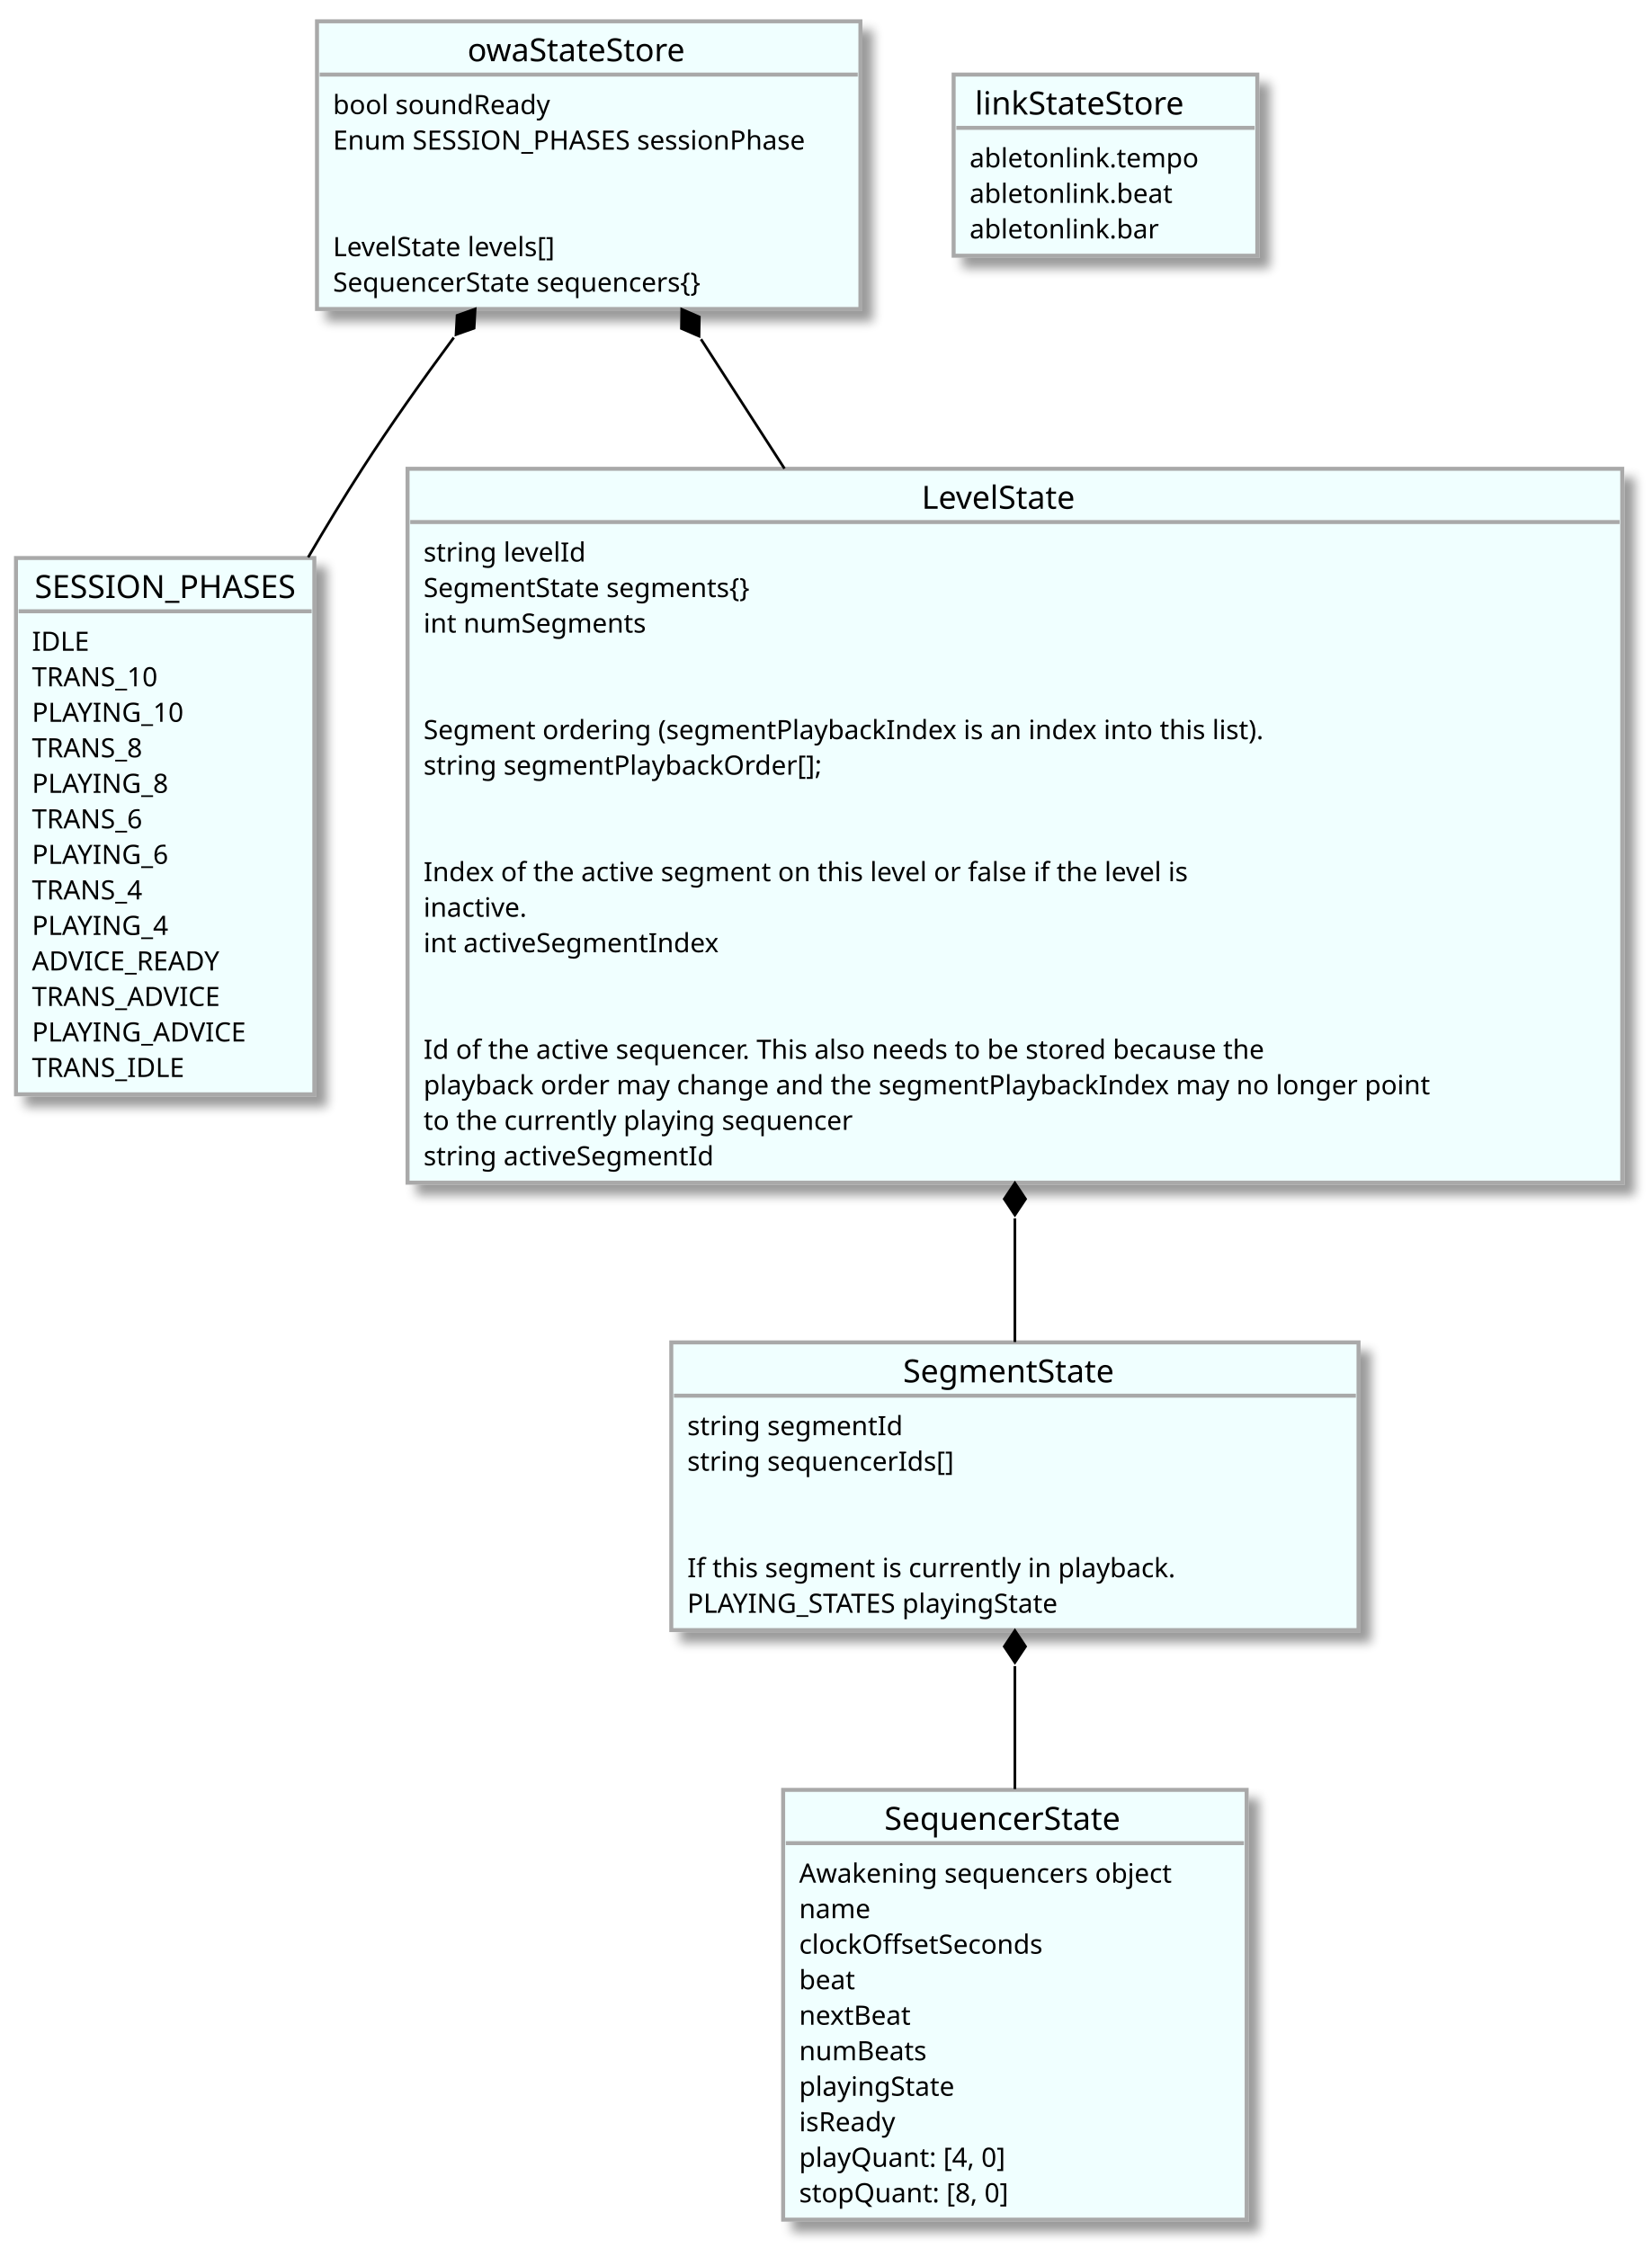
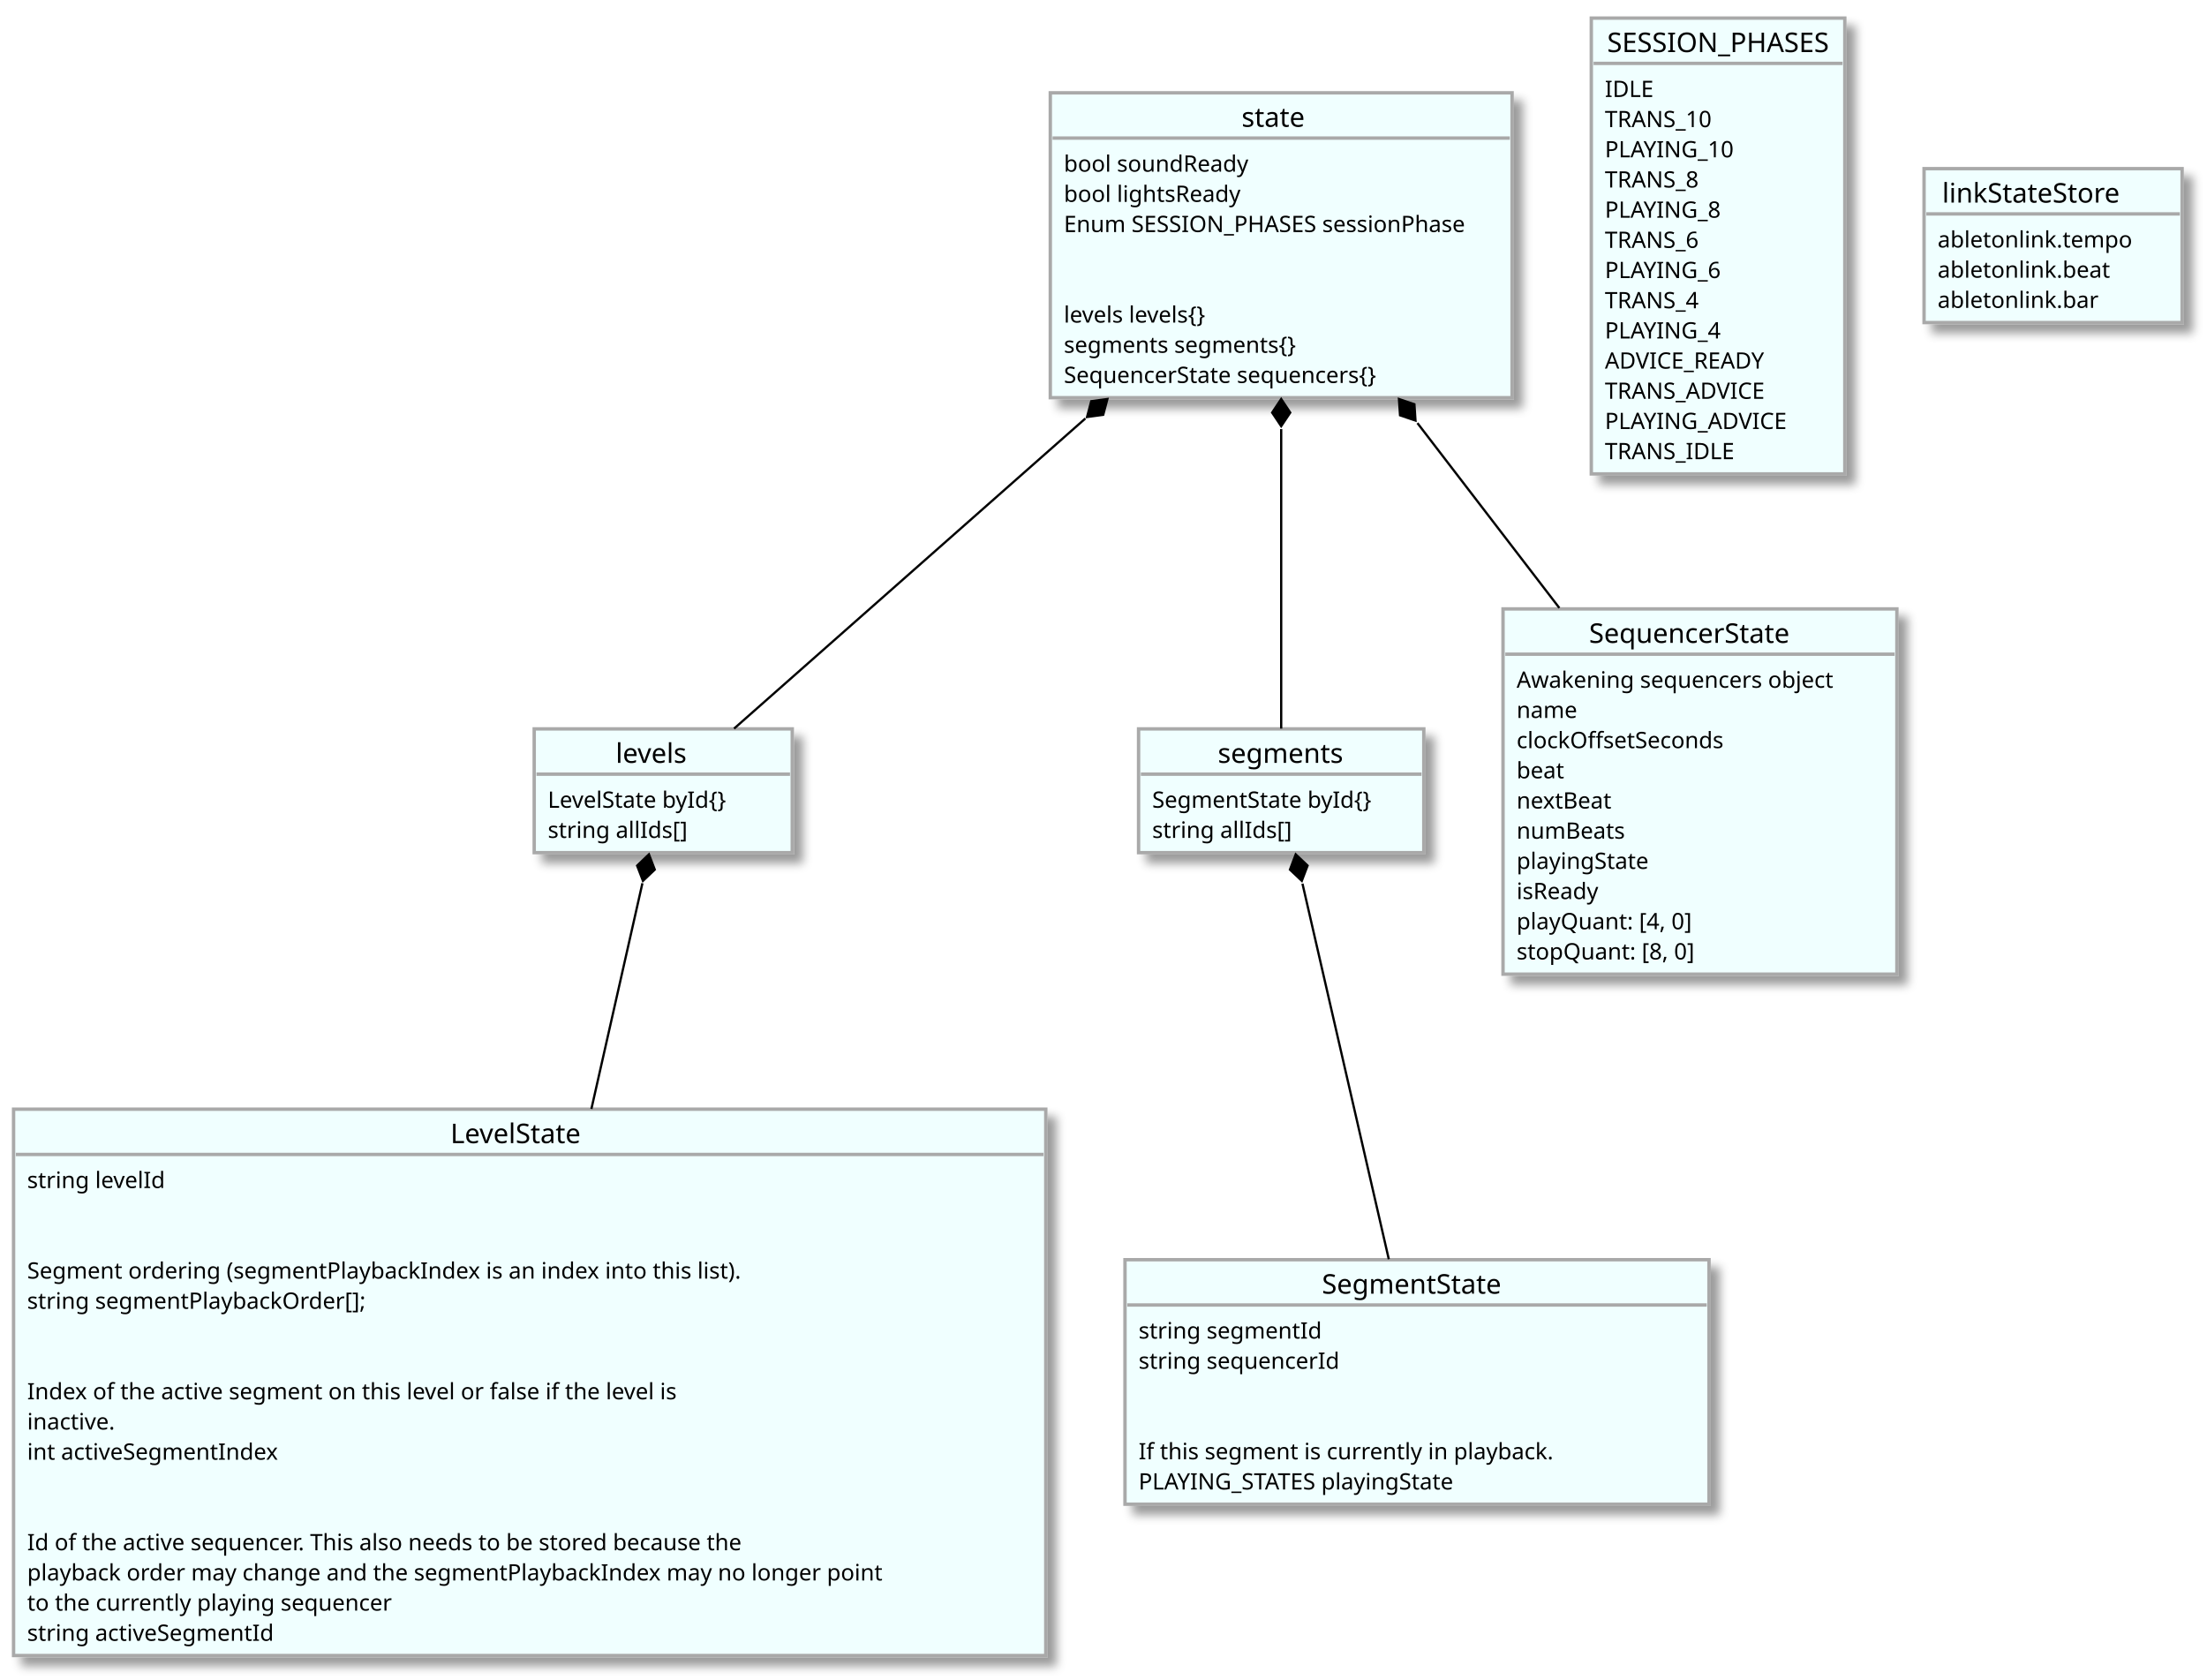
- <svg xmlns="http://www.w3.org/2000/svg" contentScriptType="application/ecmascript" contentStyleType="text/css" height="844px" preserveAspectRatio="none" style="width:620px;height:844px;" version="1.1" viewBox="0 0 620 844" width="620px" zoomAndPan="magnify">
+ <svg xmlns="http://www.w3.org/2000/svg" contentScriptType="application/ecmascript" contentStyleType="text/css" height="742px" preserveAspectRatio="none" style="width:975px;height:742px;" version="1.1" viewBox="0 0 975 742" width="975px" zoomAndPan="magnify">
  <defs>
-     <filter height="300%" id="f1gfkqmdh9rvuq" width="300%" x="-1" y="-1">
+     <filter height="300%" id="f16s0kdkcy1d9j" width="300%" x="-1" y="-1">
      <feGaussianBlur result="blurOut" stdDeviation="2.0" />
      <feColorMatrix in="blurOut" result="blurOut2" type="matrix" values="0 0 0 0 0 0 0 0 0 0 0 0 0 0 0 0 0 0 .4 0" />
      <feOffset dx="4.0" dy="4.0" in="blurOut2" result="blurOut3" />
      <feBlend in="SourceGraphic" in2="blurOut3" mode="normal" />
    </filter>
  </defs>
  <g>
-     <rect fill="#F0FFFF" filter="url(#f1gfkqmdh9rvuq)" height="108.012" style="stroke: #A9A9A9; stroke-width: 1.5;" width="204" x="119" y="8" />
-     <text fill="#000000" font-family="Monaco" font-size="12" lengthAdjust="spacingAndGlyphs" textLength="91" x="175.5" y="23.002">owaStateStore</text>
-     <line style="stroke: #A9A9A9; stroke-width: 1.5;" x1="120" x2="322" y1="28.002" y2="28.002" />
-     <text fill="#000000" font-family="Monaco" font-size="10" lengthAdjust="spacingAndGlyphs" textLength="90" x="125" y="42.837">bool soundReady</text>
-     <text fill="#000000" font-family="Monaco" font-size="10" lengthAdjust="spacingAndGlyphs" textLength="192" x="125" y="56.172">Enum SESSION_PHASES sessionPhase</text>
-     <text fill="#000000" font-family="Monaco" font-size="10" lengthAdjust="spacingAndGlyphs" textLength="0" x="131" y="69.507" />
-     <text fill="#000000" font-family="Monaco" font-size="10" lengthAdjust="spacingAndGlyphs" textLength="0" x="131" y="82.842" />
-     <text fill="#000000" font-family="Monaco" font-size="10" lengthAdjust="spacingAndGlyphs" textLength="114" x="125" y="96.177">LevelState levels[]</text>
-     <text fill="#000000" font-family="Monaco" font-size="10" lengthAdjust="spacingAndGlyphs" textLength="162" x="125" y="109.512">SequencerState sequencers{}</text>
-     <rect fill="#F0FFFF" filter="url(#f1gfkqmdh9rvuq)" height="201.356" style="stroke: #A9A9A9; stroke-width: 1.5;" width="112" x="6" y="209.5" />
-     <text fill="#000000" font-family="Monaco" font-size="12" lengthAdjust="spacingAndGlyphs" textLength="98" x="13" y="224.502">SESSION_PHASES</text>
-     <line style="stroke: #A9A9A9; stroke-width: 1.5;" x1="7" x2="117" y1="229.502" y2="229.502" />
-     <text fill="#000000" font-family="Monaco" font-size="10" lengthAdjust="spacingAndGlyphs" textLength="24" x="12" y="244.337">IDLE</text>
-     <text fill="#000000" font-family="Monaco" font-size="10" lengthAdjust="spacingAndGlyphs" textLength="48" x="12" y="257.672">TRANS_10</text>
-     <text fill="#000000" font-family="Monaco" font-size="10" lengthAdjust="spacingAndGlyphs" textLength="60" x="12" y="271.007">PLAYING_10</text>
-     <text fill="#000000" font-family="Monaco" font-size="10" lengthAdjust="spacingAndGlyphs" textLength="42" x="12" y="284.342">TRANS_8</text>
-     <text fill="#000000" font-family="Monaco" font-size="10" lengthAdjust="spacingAndGlyphs" textLength="54" x="12" y="297.677">PLAYING_8</text>
-     <text fill="#000000" font-family="Monaco" font-size="10" lengthAdjust="spacingAndGlyphs" textLength="42" x="12" y="311.012">TRANS_6</text>
-     <text fill="#000000" font-family="Monaco" font-size="10" lengthAdjust="spacingAndGlyphs" textLength="54" x="12" y="324.347">PLAYING_6</text>
-     <text fill="#000000" font-family="Monaco" font-size="10" lengthAdjust="spacingAndGlyphs" textLength="42" x="12" y="337.682">TRANS_4</text>
-     <text fill="#000000" font-family="Monaco" font-size="10" lengthAdjust="spacingAndGlyphs" textLength="54" x="12" y="351.017">PLAYING_4</text>
-     <text fill="#000000" font-family="Monaco" font-size="10" lengthAdjust="spacingAndGlyphs" textLength="72" x="12" y="364.352">ADVICE_READY</text>
-     <text fill="#000000" font-family="Monaco" font-size="10" lengthAdjust="spacingAndGlyphs" textLength="72" x="12" y="377.687">TRANS_ADVICE</text>
-     <text fill="#000000" font-family="Monaco" font-size="10" lengthAdjust="spacingAndGlyphs" textLength="84" x="12" y="391.022">PLAYING_ADVICE</text>
-     <text fill="#000000" font-family="Monaco" font-size="10" lengthAdjust="spacingAndGlyphs" textLength="60" x="12" y="404.356">TRANS_IDLE</text>
-     <rect fill="#F0FFFF" filter="url(#f1gfkqmdh9rvuq)" height="108.012" style="stroke: #A9A9A9; stroke-width: 1.5;" width="258" x="252" y="504" />
-     <text fill="#000000" font-family="Monaco" font-size="12" lengthAdjust="spacingAndGlyphs" textLength="84" x="339" y="519.002">SegmentState</text>
-     <line style="stroke: #A9A9A9; stroke-width: 1.5;" x1="253" x2="509" y1="524.002" y2="524.002" />
-     <text fill="#000000" font-family="Monaco" font-size="10" lengthAdjust="spacingAndGlyphs" textLength="96" x="258" y="538.837">string segmentId</text>
-     <text fill="#000000" font-family="Monaco" font-size="10" lengthAdjust="spacingAndGlyphs" textLength="126" x="258" y="552.172">string sequencerIds[]</text>
-     <text fill="#000000" font-family="Monaco" font-size="10" lengthAdjust="spacingAndGlyphs" textLength="0" x="264" y="565.507" />
-     <text fill="#000000" font-family="Monaco" font-size="10" lengthAdjust="spacingAndGlyphs" textLength="0" x="264" y="578.842" />
-     <text fill="#000000" font-family="Monaco" font-size="10" lengthAdjust="spacingAndGlyphs" textLength="246" x="258" y="592.177">If this segment is currently in playback.</text>
-     <text fill="#000000" font-family="Monaco" font-size="10" lengthAdjust="spacingAndGlyphs" textLength="162" x="258" y="605.512">PLAYING_STATES playingState</text>
-     <rect fill="#F0FFFF" filter="url(#f1gfkqmdh9rvuq)" height="268.031" style="stroke: #A9A9A9; stroke-width: 1.5;" width="456" x="153" y="176" />
-     <text fill="#000000" font-family="Monaco" font-size="12" lengthAdjust="spacingAndGlyphs" textLength="70" x="346" y="191.002">LevelState</text>
-     <line style="stroke: #A9A9A9; stroke-width: 1.5;" x1="154" x2="608" y1="196.002" y2="196.002" />
-     <text fill="#000000" font-family="Monaco" font-size="10" lengthAdjust="spacingAndGlyphs" textLength="84" x="159" y="210.837">string levelId</text>
-     <text fill="#000000" font-family="Monaco" font-size="10" lengthAdjust="spacingAndGlyphs" textLength="138" x="159" y="224.172">SegmentState segments{}</text>
-     <text fill="#000000" font-family="Monaco" font-size="10" lengthAdjust="spacingAndGlyphs" textLength="90" x="159" y="237.507">int numSegments</text>
-     <text fill="#000000" font-family="Monaco" font-size="10" lengthAdjust="spacingAndGlyphs" textLength="0" x="165" y="250.842" />
-     <text fill="#000000" font-family="Monaco" font-size="10" lengthAdjust="spacingAndGlyphs" textLength="0" x="165" y="264.177" />
-     <text fill="#000000" font-family="Monaco" font-size="10" lengthAdjust="spacingAndGlyphs" textLength="402" x="159" y="277.512">Segment ordering (segmentPlaybackIndex is an index into this list).</text>
-     <text fill="#000000" font-family="Monaco" font-size="10" lengthAdjust="spacingAndGlyphs" textLength="180" x="159" y="290.847">string segmentPlaybackOrder[];</text>
-     <text fill="#000000" font-family="Monaco" font-size="10" lengthAdjust="spacingAndGlyphs" textLength="0" x="165" y="304.182" />
-     <text fill="#000000" font-family="Monaco" font-size="10" lengthAdjust="spacingAndGlyphs" textLength="0" x="165" y="317.517" />
-     <text fill="#000000" font-family="Monaco" font-size="10" lengthAdjust="spacingAndGlyphs" textLength="396" x="159" y="330.852">Index of the active segment on this level or false if the level is</text>
-     <text fill="#000000" font-family="Monaco" font-size="10" lengthAdjust="spacingAndGlyphs" textLength="54" x="159" y="344.187">inactive.</text>
-     <text fill="#000000" font-family="Monaco" font-size="10" lengthAdjust="spacingAndGlyphs" textLength="132" x="159" y="357.522">int activeSegmentIndex</text>
-     <text fill="#000000" font-family="Monaco" font-size="10" lengthAdjust="spacingAndGlyphs" textLength="0" x="165" y="370.856" />
-     <text fill="#000000" font-family="Monaco" font-size="10" lengthAdjust="spacingAndGlyphs" textLength="0" x="165" y="384.191" />
-     <text fill="#000000" font-family="Monaco" font-size="10" lengthAdjust="spacingAndGlyphs" textLength="414" x="159" y="397.526">Id of the active sequencer.  This also needs to be stored because the</text>
-     <text fill="#000000" font-family="Monaco" font-size="10" lengthAdjust="spacingAndGlyphs" textLength="444" x="159" y="410.861">playback order may change and the segmentPlaybackIndex may no longer point</text>
-     <text fill="#000000" font-family="Monaco" font-size="10" lengthAdjust="spacingAndGlyphs" textLength="204" x="159" y="424.196">to the currently playing sequencer</text>
-     <text fill="#000000" font-family="Monaco" font-size="10" lengthAdjust="spacingAndGlyphs" textLength="132" x="159" y="437.531">string activeSegmentId</text>
-     <rect fill="#F0FFFF" filter="url(#f1gfkqmdh9rvuq)" height="68.007" style="stroke: #A9A9A9; stroke-width: 1.5;" width="114" x="358" y="28" />
-     <text fill="#000000" font-family="Monaco" font-size="12" lengthAdjust="spacingAndGlyphs" textLength="98" x="366" y="43.002">linkStateStore</text>
-     <line style="stroke: #A9A9A9; stroke-width: 1.5;" x1="359" x2="471" y1="48.002" y2="48.002" />
-     <text fill="#000000" font-family="Monaco" font-size="10" lengthAdjust="spacingAndGlyphs" textLength="102" x="364" y="62.837">abletonlink.tempo</text>
-     <text fill="#000000" font-family="Monaco" font-size="10" lengthAdjust="spacingAndGlyphs" textLength="96" x="364" y="76.172">abletonlink.beat</text>
-     <text fill="#000000" font-family="Monaco" font-size="10" lengthAdjust="spacingAndGlyphs" textLength="90" x="364" y="89.507">abletonlink.bar</text>
-     <rect fill="#F0FFFF" filter="url(#f1gfkqmdh9rvuq)" height="161.352" style="stroke: #A9A9A9; stroke-width: 1.5;" width="174" x="294" y="672" />
-     <text fill="#000000" font-family="Monaco" font-size="12" lengthAdjust="spacingAndGlyphs" textLength="98" x="332" y="687.002">SequencerState</text>
-     <line style="stroke: #A9A9A9; stroke-width: 1.5;" x1="295" x2="467" y1="692.002" y2="692.002" />
-     <text fill="#000000" font-family="Monaco" font-size="10" lengthAdjust="spacingAndGlyphs" textLength="162" x="300" y="706.837">Awakening sequencers object</text>
-     <text fill="#000000" font-family="Monaco" font-size="10" lengthAdjust="spacingAndGlyphs" textLength="24" x="300" y="720.172">name</text>
-     <text fill="#000000" font-family="Monaco" font-size="10" lengthAdjust="spacingAndGlyphs" textLength="108" x="300" y="733.507">clockOffsetSeconds</text>
-     <text fill="#000000" font-family="Monaco" font-size="10" lengthAdjust="spacingAndGlyphs" textLength="24" x="300" y="746.842">beat</text>
-     <text fill="#000000" font-family="Monaco" font-size="10" lengthAdjust="spacingAndGlyphs" textLength="48" x="300" y="760.177">nextBeat</text>
-     <text fill="#000000" font-family="Monaco" font-size="10" lengthAdjust="spacingAndGlyphs" textLength="48" x="300" y="773.512">numBeats</text>
-     <text fill="#000000" font-family="Monaco" font-size="10" lengthAdjust="spacingAndGlyphs" textLength="72" x="300" y="786.847">playingState</text>
-     <text fill="#000000" font-family="Monaco" font-size="10" lengthAdjust="spacingAndGlyphs" textLength="42" x="300" y="800.182">isReady</text>
-     <text fill="#000000" font-family="Monaco" font-size="10" lengthAdjust="spacingAndGlyphs" textLength="102" x="300" y="813.517">playQuant: [4, 0]</text>
-     <text fill="#000000" font-family="Monaco" font-size="10" lengthAdjust="spacingAndGlyphs" textLength="102" x="300" y="826.852">stopQuant: [8, 0]</text>
-     <path d="M170.359,126.736 C158.65,142.558 146.542,159.647 136,176 C129.16,186.61 122.311,197.896 115.691,209.241 " fill="none" id="owaStateStore-SESSION_PHASES" style="stroke: #000000; stroke-width: 1.0;" />
-     <polygon fill="#000000" points="178.379,116.01,171.582,118.42,171.193,125.621,177.99,123.21,178.379,116.01" style="stroke: #000000; stroke-width: 1.0;" />
-     <path d="M263.163,127.353 C272.908,142.458 283.626,159.07 294.505,175.932 " fill="none" id="owaStateStore-LevelState" style="stroke: #000000; stroke-width: 1.0;" />
-     <polygon fill="#000000" points="255.915,116.118,255.807,123.329,262.421,126.202,262.529,118.991,255.915,116.118" style="stroke: #000000; stroke-width: 1.0;" />
-     <path d="M381,457.447 C381,473.889 381,489.76 381,503.846 " fill="none" id="LevelState-SegmentState" style="stroke: #000000; stroke-width: 1.0;" />
-     <polygon fill="#000000" points="381,444.162,377,450.162,381,456.162,385,450.162,381,444.162" style="stroke: #000000; stroke-width: 1.0;" />
-     <path d="M381,625.521 C381,640.414 381,656.337 381,671.695 " fill="none" id="SegmentState-SequencerState" style="stroke: #000000; stroke-width: 1.0;" />
-     <polygon fill="#000000" points="381,612.179,377,618.179,381,624.179,385,618.179,381,612.179" style="stroke: #000000; stroke-width: 1.0;" />
+     <rect fill="#F0FFFF" filter="url(#f16s0kdkcy1d9j)" height="134.682" style="stroke: #A9A9A9; stroke-width: 1.5;" width="204" x="464" y="41" />
+     <text fill="#000000" font-family="Monaco" font-size="12" lengthAdjust="spacingAndGlyphs" textLength="35" x="548.5" y="56.002">state</text>
+     <line style="stroke: #A9A9A9; stroke-width: 1.5;" x1="465" x2="667" y1="61.002" y2="61.002" />
+     <text fill="#000000" font-family="Monaco" font-size="10" lengthAdjust="spacingAndGlyphs" textLength="90" x="470" y="75.837">bool soundReady</text>
+     <text fill="#000000" font-family="Monaco" font-size="10" lengthAdjust="spacingAndGlyphs" textLength="96" x="470" y="89.172">bool lightsReady</text>
+     <text fill="#000000" font-family="Monaco" font-size="10" lengthAdjust="spacingAndGlyphs" textLength="192" x="470" y="102.507">Enum SESSION_PHASES sessionPhase</text>
+     <text fill="#000000" font-family="Monaco" font-size="10" lengthAdjust="spacingAndGlyphs" textLength="0" x="476" y="115.842" />
+     <text fill="#000000" font-family="Monaco" font-size="10" lengthAdjust="spacingAndGlyphs" textLength="0" x="476" y="129.177" />
+     <text fill="#000000" font-family="Monaco" font-size="10" lengthAdjust="spacingAndGlyphs" textLength="90" x="470" y="142.512">levels levels{}</text>
+     <text fill="#000000" font-family="Monaco" font-size="10" lengthAdjust="spacingAndGlyphs" textLength="114" x="470" y="155.847">segments segments{}</text>
+     <text fill="#000000" font-family="Monaco" font-size="10" lengthAdjust="spacingAndGlyphs" textLength="162" x="470" y="169.182">SequencerState sequencers{}</text>
+     <rect fill="#F0FFFF" filter="url(#f16s0kdkcy1d9j)" height="54.672" style="stroke: #A9A9A9; stroke-width: 1.5;" width="114" x="236" y="322" />
+     <text fill="#000000" font-family="Monaco" font-size="12" lengthAdjust="spacingAndGlyphs" textLength="42" x="272" y="337.002">levels</text>
+     <line style="stroke: #A9A9A9; stroke-width: 1.5;" x1="237" x2="349" y1="342.002" y2="342.002" />
+     <text fill="#000000" font-family="Monaco" font-size="10" lengthAdjust="spacingAndGlyphs" textLength="102" x="242" y="356.837">LevelState byId{}</text>
+     <text fill="#000000" font-family="Monaco" font-size="10" lengthAdjust="spacingAndGlyphs" textLength="90" x="242" y="370.172">string allIds[]</text>
+     <rect fill="#F0FFFF" filter="url(#f16s0kdkcy1d9j)" height="241.361" style="stroke: #A9A9A9; stroke-width: 1.5;" width="456" x="6" y="490" />
+     <text fill="#000000" font-family="Monaco" font-size="12" lengthAdjust="spacingAndGlyphs" textLength="70" x="199" y="505.002">LevelState</text>
+     <line style="stroke: #A9A9A9; stroke-width: 1.5;" x1="7" x2="461" y1="510.002" y2="510.002" />
+     <text fill="#000000" font-family="Monaco" font-size="10" lengthAdjust="spacingAndGlyphs" textLength="84" x="12" y="524.837">string levelId</text>
+     <text fill="#000000" font-family="Monaco" font-size="10" lengthAdjust="spacingAndGlyphs" textLength="0" x="18" y="538.172" />
+     <text fill="#000000" font-family="Monaco" font-size="10" lengthAdjust="spacingAndGlyphs" textLength="0" x="18" y="551.507" />
+     <text fill="#000000" font-family="Monaco" font-size="10" lengthAdjust="spacingAndGlyphs" textLength="402" x="12" y="564.842">Segment ordering (segmentPlaybackIndex is an index into this list).</text>
+     <text fill="#000000" font-family="Monaco" font-size="10" lengthAdjust="spacingAndGlyphs" textLength="180" x="12" y="578.177">string segmentPlaybackOrder[];</text>
+     <text fill="#000000" font-family="Monaco" font-size="10" lengthAdjust="spacingAndGlyphs" textLength="0" x="18" y="591.512" />
+     <text fill="#000000" font-family="Monaco" font-size="10" lengthAdjust="spacingAndGlyphs" textLength="0" x="18" y="604.847" />
+     <text fill="#000000" font-family="Monaco" font-size="10" lengthAdjust="spacingAndGlyphs" textLength="396" x="12" y="618.182">Index of the active segment on this level or false if the level is</text>
+     <text fill="#000000" font-family="Monaco" font-size="10" lengthAdjust="spacingAndGlyphs" textLength="54" x="12" y="631.517">inactive.</text>
+     <text fill="#000000" font-family="Monaco" font-size="10" lengthAdjust="spacingAndGlyphs" textLength="132" x="12" y="644.852">int activeSegmentIndex</text>
+     <text fill="#000000" font-family="Monaco" font-size="10" lengthAdjust="spacingAndGlyphs" textLength="0" x="18" y="658.187" />
+     <text fill="#000000" font-family="Monaco" font-size="10" lengthAdjust="spacingAndGlyphs" textLength="0" x="18" y="671.521" />
+     <text fill="#000000" font-family="Monaco" font-size="10" lengthAdjust="spacingAndGlyphs" textLength="414" x="12" y="684.856">Id of the active sequencer.  This also needs to be stored because the</text>
+     <text fill="#000000" font-family="Monaco" font-size="10" lengthAdjust="spacingAndGlyphs" textLength="444" x="12" y="698.191">playback order may change and the segmentPlaybackIndex may no longer point</text>
+     <text fill="#000000" font-family="Monaco" font-size="10" lengthAdjust="spacingAndGlyphs" textLength="204" x="12" y="711.526">to the currently playing sequencer</text>
+     <text fill="#000000" font-family="Monaco" font-size="10" lengthAdjust="spacingAndGlyphs" textLength="132" x="12" y="724.861">string activeSegmentId</text>
+     <rect fill="#F0FFFF" filter="url(#f16s0kdkcy1d9j)" height="54.672" style="stroke: #A9A9A9; stroke-width: 1.5;" width="126" x="503" y="322" />
+     <text fill="#000000" font-family="Monaco" font-size="12" lengthAdjust="spacingAndGlyphs" textLength="56" x="538" y="337.002">segments</text>
+     <line style="stroke: #A9A9A9; stroke-width: 1.5;" x1="504" x2="628" y1="342.002" y2="342.002" />
+     <text fill="#000000" font-family="Monaco" font-size="10" lengthAdjust="spacingAndGlyphs" textLength="114" x="509" y="356.837">SegmentState byId{}</text>
+     <text fill="#000000" font-family="Monaco" font-size="10" lengthAdjust="spacingAndGlyphs" textLength="90" x="509" y="370.172">string allIds[]</text>
+     <rect fill="#F0FFFF" filter="url(#f16s0kdkcy1d9j)" height="108.012" style="stroke: #A9A9A9; stroke-width: 1.5;" width="258" x="497" y="556.5" />
+     <text fill="#000000" font-family="Monaco" font-size="12" lengthAdjust="spacingAndGlyphs" textLength="84" x="584" y="571.502">SegmentState</text>
+     <line style="stroke: #A9A9A9; stroke-width: 1.5;" x1="498" x2="754" y1="576.502" y2="576.502" />
+     <text fill="#000000" font-family="Monaco" font-size="10" lengthAdjust="spacingAndGlyphs" textLength="96" x="503" y="591.337">string segmentId</text>
+     <text fill="#000000" font-family="Monaco" font-size="10" lengthAdjust="spacingAndGlyphs" textLength="108" x="503" y="604.672">string sequencerId</text>
+     <text fill="#000000" font-family="Monaco" font-size="10" lengthAdjust="spacingAndGlyphs" textLength="0" x="509" y="618.007" />
+     <text fill="#000000" font-family="Monaco" font-size="10" lengthAdjust="spacingAndGlyphs" textLength="0" x="509" y="631.342" />
+     <text fill="#000000" font-family="Monaco" font-size="10" lengthAdjust="spacingAndGlyphs" textLength="246" x="503" y="644.677">If this segment is currently in playback.</text>
+     <text fill="#000000" font-family="Monaco" font-size="10" lengthAdjust="spacingAndGlyphs" textLength="162" x="503" y="658.012">PLAYING_STATES playingState</text>
+     <rect fill="#F0FFFF" filter="url(#f16s0kdkcy1d9j)" height="201.356" style="stroke: #A9A9A9; stroke-width: 1.5;" width="112" x="703" y="8" />
+     <text fill="#000000" font-family="Monaco" font-size="12" lengthAdjust="spacingAndGlyphs" textLength="98" x="710" y="23.002">SESSION_PHASES</text>
+     <line style="stroke: #A9A9A9; stroke-width: 1.5;" x1="704" x2="814" y1="28.002" y2="28.002" />
+     <text fill="#000000" font-family="Monaco" font-size="10" lengthAdjust="spacingAndGlyphs" textLength="24" x="709" y="42.837">IDLE</text>
+     <text fill="#000000" font-family="Monaco" font-size="10" lengthAdjust="spacingAndGlyphs" textLength="48" x="709" y="56.172">TRANS_10</text>
+     <text fill="#000000" font-family="Monaco" font-size="10" lengthAdjust="spacingAndGlyphs" textLength="60" x="709" y="69.507">PLAYING_10</text>
+     <text fill="#000000" font-family="Monaco" font-size="10" lengthAdjust="spacingAndGlyphs" textLength="42" x="709" y="82.842">TRANS_8</text>
+     <text fill="#000000" font-family="Monaco" font-size="10" lengthAdjust="spacingAndGlyphs" textLength="54" x="709" y="96.177">PLAYING_8</text>
+     <text fill="#000000" font-family="Monaco" font-size="10" lengthAdjust="spacingAndGlyphs" textLength="42" x="709" y="109.512">TRANS_6</text>
+     <text fill="#000000" font-family="Monaco" font-size="10" lengthAdjust="spacingAndGlyphs" textLength="54" x="709" y="122.847">PLAYING_6</text>
+     <text fill="#000000" font-family="Monaco" font-size="10" lengthAdjust="spacingAndGlyphs" textLength="42" x="709" y="136.182">TRANS_4</text>
+     <text fill="#000000" font-family="Monaco" font-size="10" lengthAdjust="spacingAndGlyphs" textLength="54" x="709" y="149.517">PLAYING_4</text>
+     <text fill="#000000" font-family="Monaco" font-size="10" lengthAdjust="spacingAndGlyphs" textLength="72" x="709" y="162.852">ADVICE_READY</text>
+     <text fill="#000000" font-family="Monaco" font-size="10" lengthAdjust="spacingAndGlyphs" textLength="72" x="709" y="176.186">TRANS_ADVICE</text>
+     <text fill="#000000" font-family="Monaco" font-size="10" lengthAdjust="spacingAndGlyphs" textLength="84" x="709" y="189.522">PLAYING_ADVICE</text>
+     <text fill="#000000" font-family="Monaco" font-size="10" lengthAdjust="spacingAndGlyphs" textLength="60" x="709" y="202.856">TRANS_IDLE</text>
+     <rect fill="#F0FFFF" filter="url(#f16s0kdkcy1d9j)" height="68.007" style="stroke: #A9A9A9; stroke-width: 1.5;" width="114" x="850" y="74.5" />
+     <text fill="#000000" font-family="Monaco" font-size="12" lengthAdjust="spacingAndGlyphs" textLength="98" x="858" y="89.502">linkStateStore</text>
+     <line style="stroke: #A9A9A9; stroke-width: 1.5;" x1="851" x2="963" y1="94.502" y2="94.502" />
+     <text fill="#000000" font-family="Monaco" font-size="10" lengthAdjust="spacingAndGlyphs" textLength="102" x="856" y="109.337">abletonlink.tempo</text>
+     <text fill="#000000" font-family="Monaco" font-size="10" lengthAdjust="spacingAndGlyphs" textLength="96" x="856" y="122.672">abletonlink.beat</text>
+     <text fill="#000000" font-family="Monaco" font-size="10" lengthAdjust="spacingAndGlyphs" textLength="90" x="856" y="136.007">abletonlink.bar</text>
+     <rect fill="#F0FFFF" filter="url(#f16s0kdkcy1d9j)" height="161.352" style="stroke: #A9A9A9; stroke-width: 1.5;" width="174" x="664" y="269" />
+     <text fill="#000000" font-family="Monaco" font-size="12" lengthAdjust="spacingAndGlyphs" textLength="98" x="702" y="284.002">SequencerState</text>
+     <line style="stroke: #A9A9A9; stroke-width: 1.5;" x1="665" x2="837" y1="289.002" y2="289.002" />
+     <text fill="#000000" font-family="Monaco" font-size="10" lengthAdjust="spacingAndGlyphs" textLength="162" x="670" y="303.837">Awakening sequencers object</text>
+     <text fill="#000000" font-family="Monaco" font-size="10" lengthAdjust="spacingAndGlyphs" textLength="24" x="670" y="317.172">name</text>
+     <text fill="#000000" font-family="Monaco" font-size="10" lengthAdjust="spacingAndGlyphs" textLength="108" x="670" y="330.507">clockOffsetSeconds</text>
+     <text fill="#000000" font-family="Monaco" font-size="10" lengthAdjust="spacingAndGlyphs" textLength="24" x="670" y="343.842">beat</text>
+     <text fill="#000000" font-family="Monaco" font-size="10" lengthAdjust="spacingAndGlyphs" textLength="48" x="670" y="357.177">nextBeat</text>
+     <text fill="#000000" font-family="Monaco" font-size="10" lengthAdjust="spacingAndGlyphs" textLength="48" x="670" y="370.512">numBeats</text>
+     <text fill="#000000" font-family="Monaco" font-size="10" lengthAdjust="spacingAndGlyphs" textLength="72" x="670" y="383.847">playingState</text>
+     <text fill="#000000" font-family="Monaco" font-size="10" lengthAdjust="spacingAndGlyphs" textLength="42" x="670" y="397.182">isReady</text>
+     <text fill="#000000" font-family="Monaco" font-size="10" lengthAdjust="spacingAndGlyphs" textLength="102" x="670" y="410.517">playQuant: [4, 0]</text>
+     <text fill="#000000" font-family="Monaco" font-size="10" lengthAdjust="spacingAndGlyphs" textLength="102" x="670" y="423.852">stopQuant: [8, 0]</text>
+     <path d="M479.482,184.877 C426.512,231.638 361.891,288.684 324.298,321.871 " fill="none" id="state-levels" style="stroke: #000000; stroke-width: 1.0;" />
+     <polygon fill="#000000" points="489.228,176.273,482.082,177.245,480.232,184.215,487.377,183.243,489.228,176.273" style="stroke: #000000; stroke-width: 1.0;" />
+     <path d="M283.802,390.19 C277.709,417.143 269.373,454.021 261.263,489.896 " fill="none" id="levels-LevelState" style="stroke: #000000; stroke-width: 1.0;" />
+     <polygon fill="#000000" points="286.686,377.432,281.462,382.402,284.04,389.136,289.265,384.166,286.686,377.432" style="stroke: #000000; stroke-width: 1.0;" />
+     <path d="M566,189.566 C566,235.399 566,289.786 566,321.871 " fill="none" id="state-segments" style="stroke: #000000; stroke-width: 1.0;" />
+     <polygon fill="#000000" points="566,176.273,562,182.273,566,188.273,570,182.273,566,176.273" style="stroke: #000000; stroke-width: 1.0;" />
+     <path d="M575.397,390.377 C585.673,435.076 602.186,506.909 613.537,556.287 " fill="none" id="segments-SegmentState" style="stroke: #000000; stroke-width: 1.0;" />
+     <polygon fill="#000000" points="572.421,377.432,569.867,384.175,575.11,389.127,577.664,382.383,572.421,377.432" style="stroke: #000000; stroke-width: 1.0;" />
+     <path d="M626.179,186.895 C646.254,213.047 668.653,242.226 688.873,268.567 " fill="none" id="state-SequencerState" style="stroke: #000000; stroke-width: 1.0;" />
+     <polygon fill="#000000" points="618.025,176.273,618.506,183.468,625.332,185.792,624.851,178.597,618.025,176.273" style="stroke: #000000; stroke-width: 1.0;" />
  </g>
</svg>
